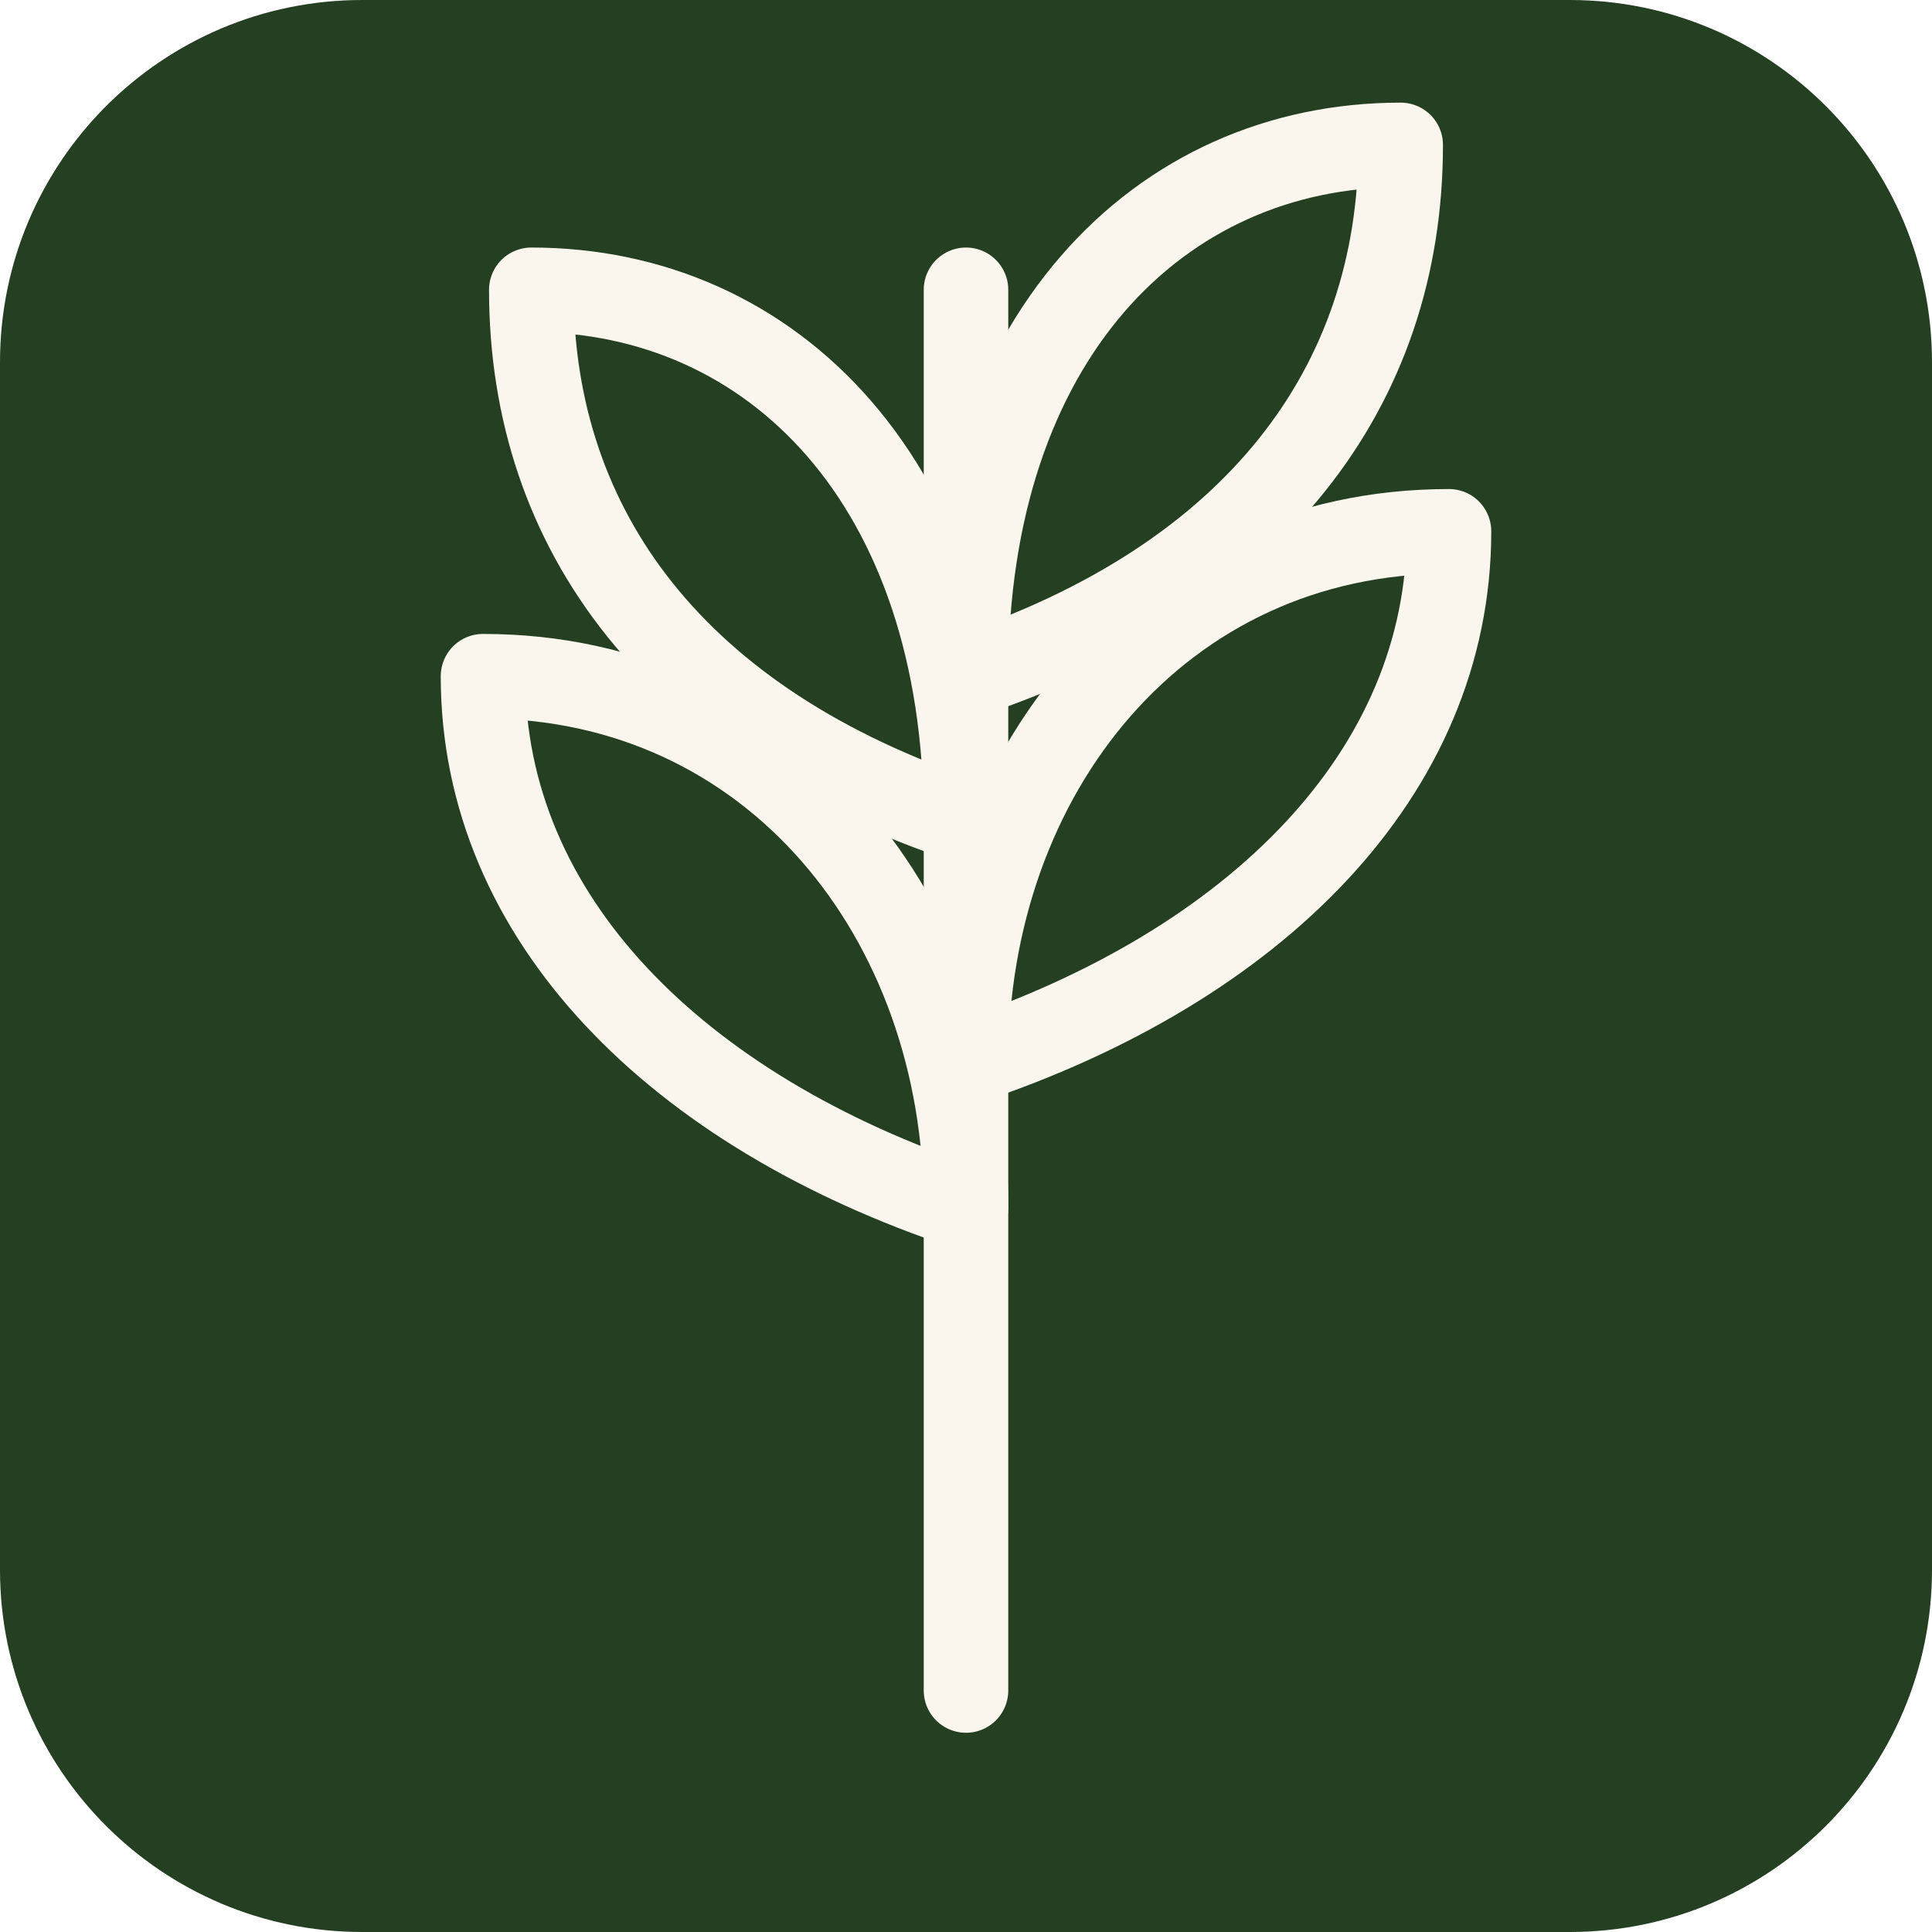
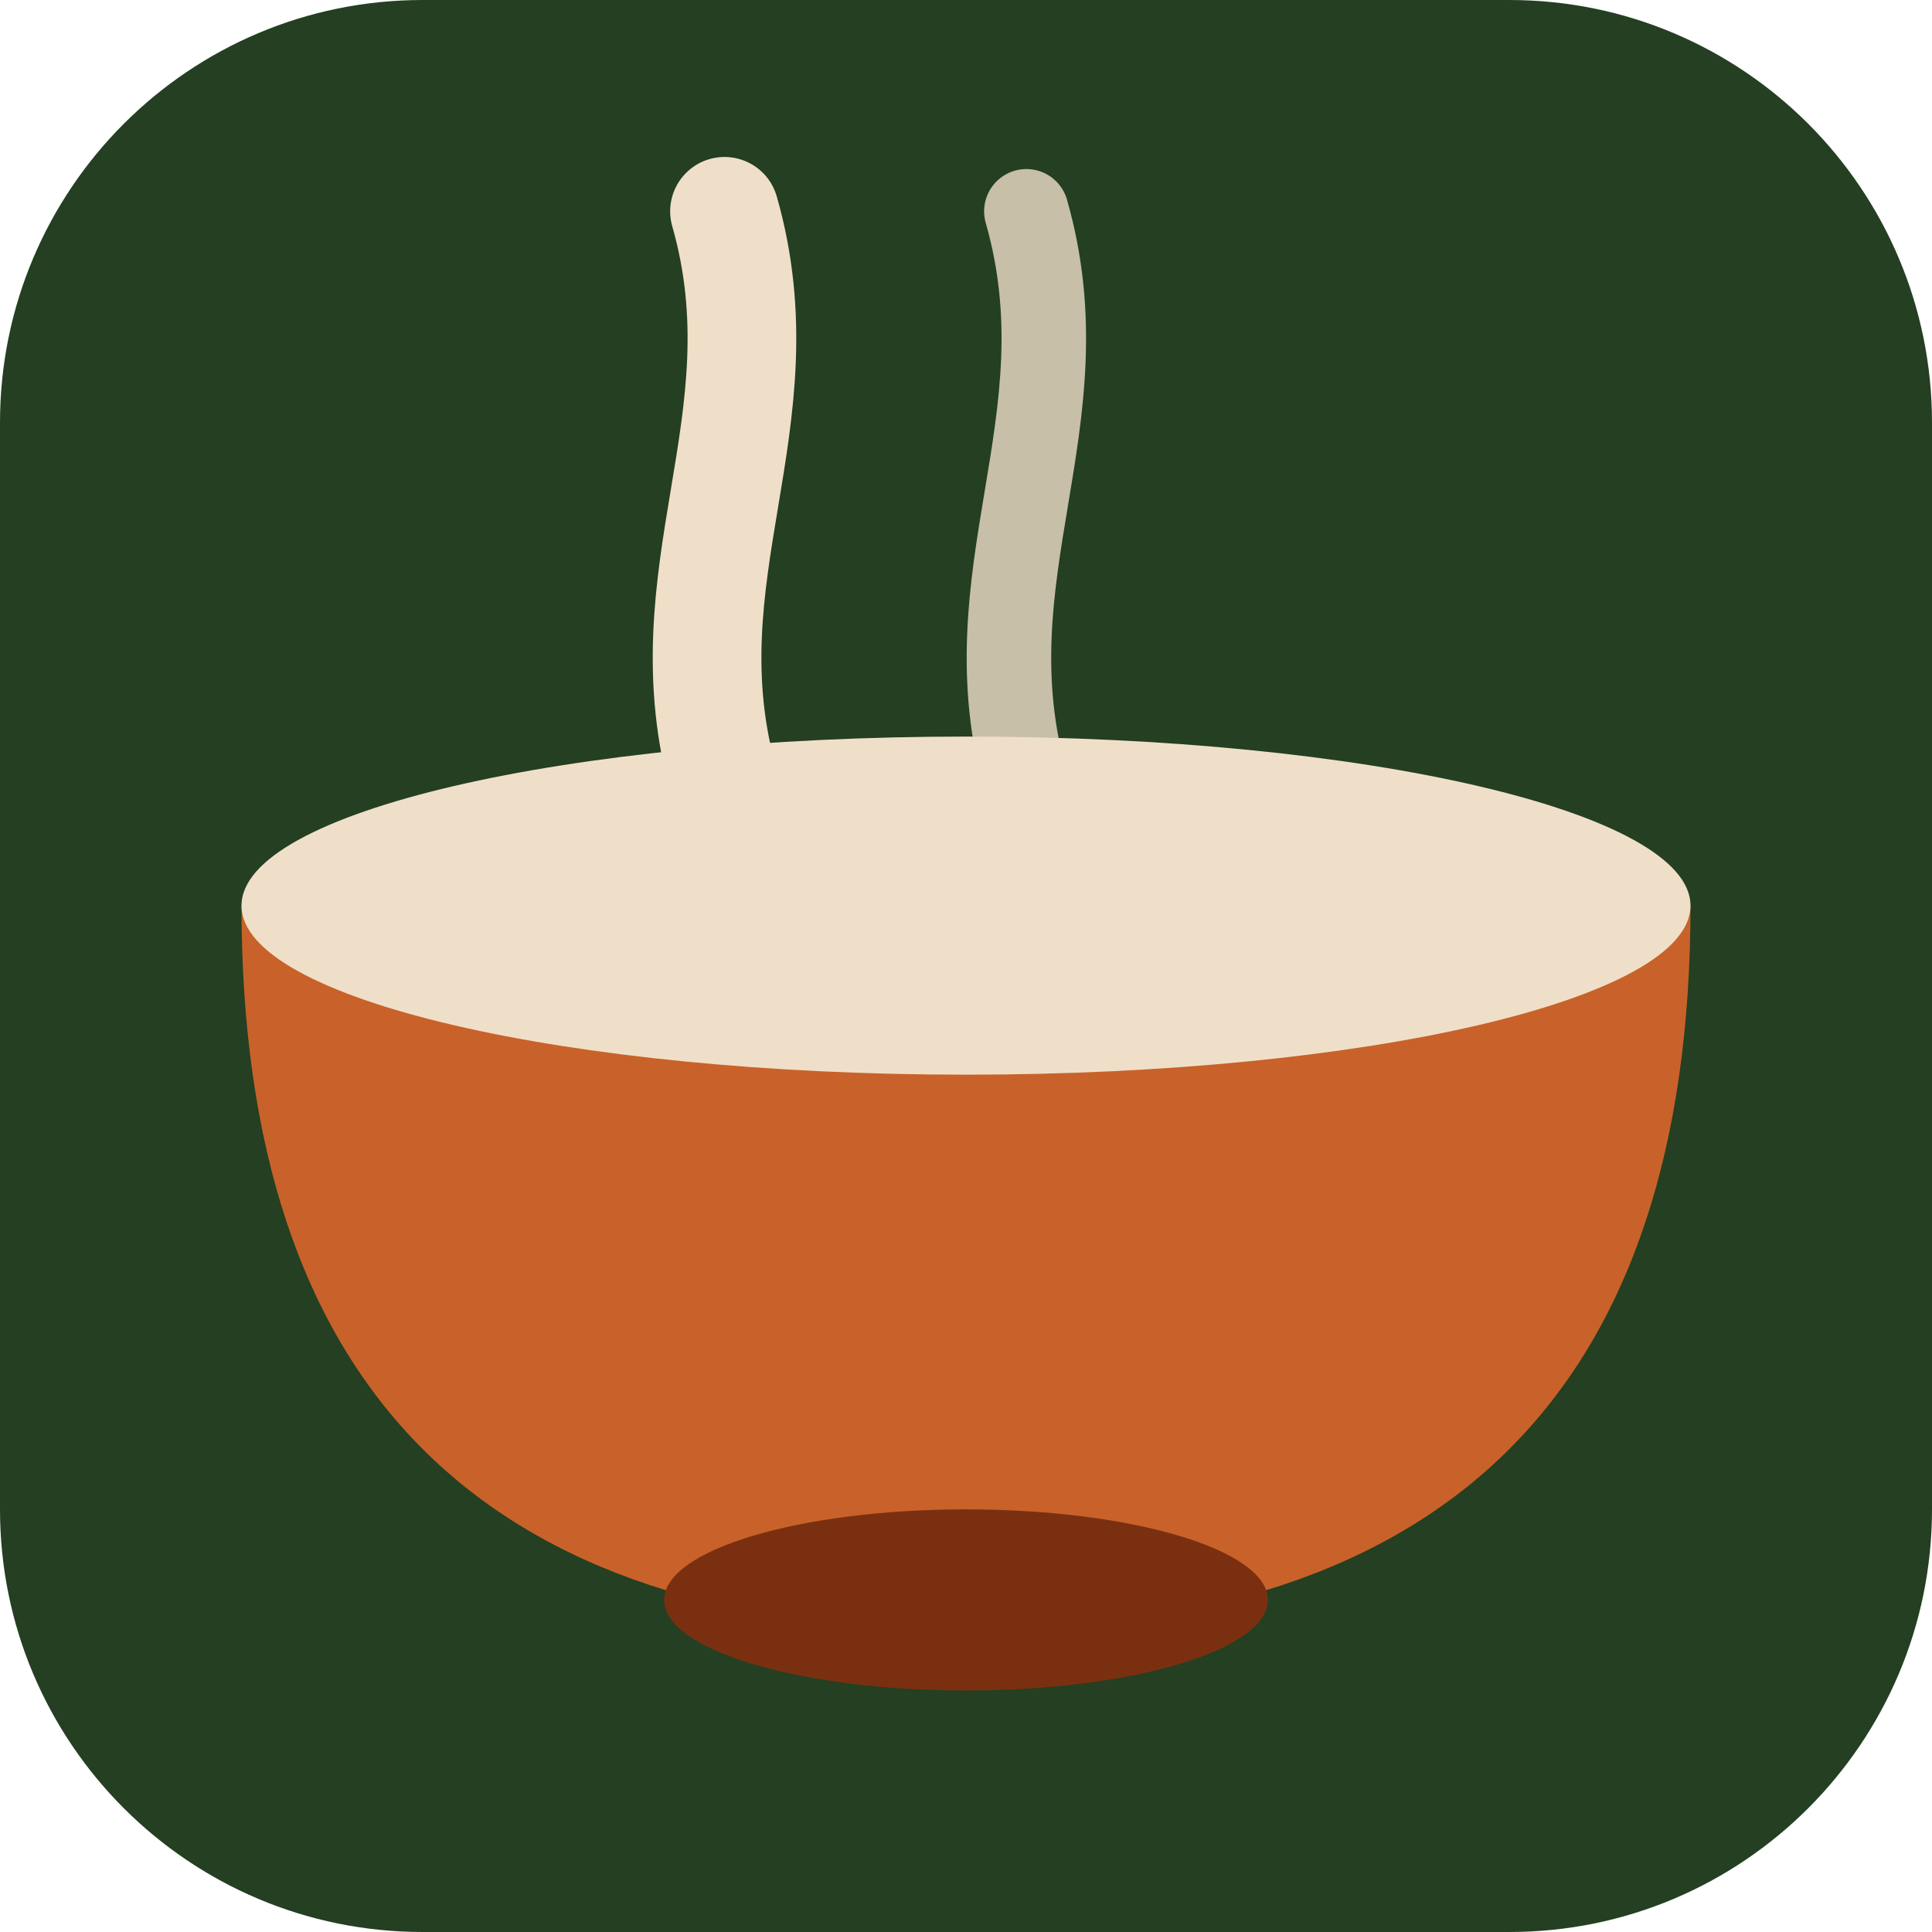
<svg xmlns="http://www.w3.org/2000/svg" viewBox="0 0 32 32">
-   <rect width="32" height="32" rx="6" fill="#243f22" />
-   <g transform="translate(16,16) scale(0.8) translate(-14,-20)" stroke="#fbf6ed" stroke-width="1.75" fill="none" stroke-linecap="round" stroke-linejoin="round">
-     <path d="M14 35V6" />
-     <path d="M14 17C8 15 5 11 5 6c5 0 9 4 9 11Z" />
-     <path d="M14 25c-6-2-10-6-10-11 6 0 10 5 10 11Z" />
-     <path d="M14 14c6-2 9-6 9-11-5 0-9 4-9 11Z" />
-     <path d="M14 22c6-2 10-6 10-11-6 0-10 5-10 11Z" />
-   </g>
+   <rect width="32" height="32" rx="7" fill="#243f22" />
+   <path d="M4 15 Q4 27 16 27 Q28 27 28 15 Z" fill="#C8622A" />
+   <ellipse cx="16" cy="15" rx="12" ry="2.8" fill="#F0DFC8" />
+   <ellipse cx="16" cy="26.5" rx="5" ry="1.5" fill="#7A3010" />
+   <path d="M12 13 C11 9.5 13 7 12 3.5" stroke="#F0DFC8" stroke-width="1.8" stroke-linecap="round" fill="none" />
+   <path d="M17 13 C16 9.5 18 7 17 3.5" stroke="#F0DFC8" stroke-width="1.4" stroke-linecap="round" fill="none" opacity="0.8" />
</svg>
